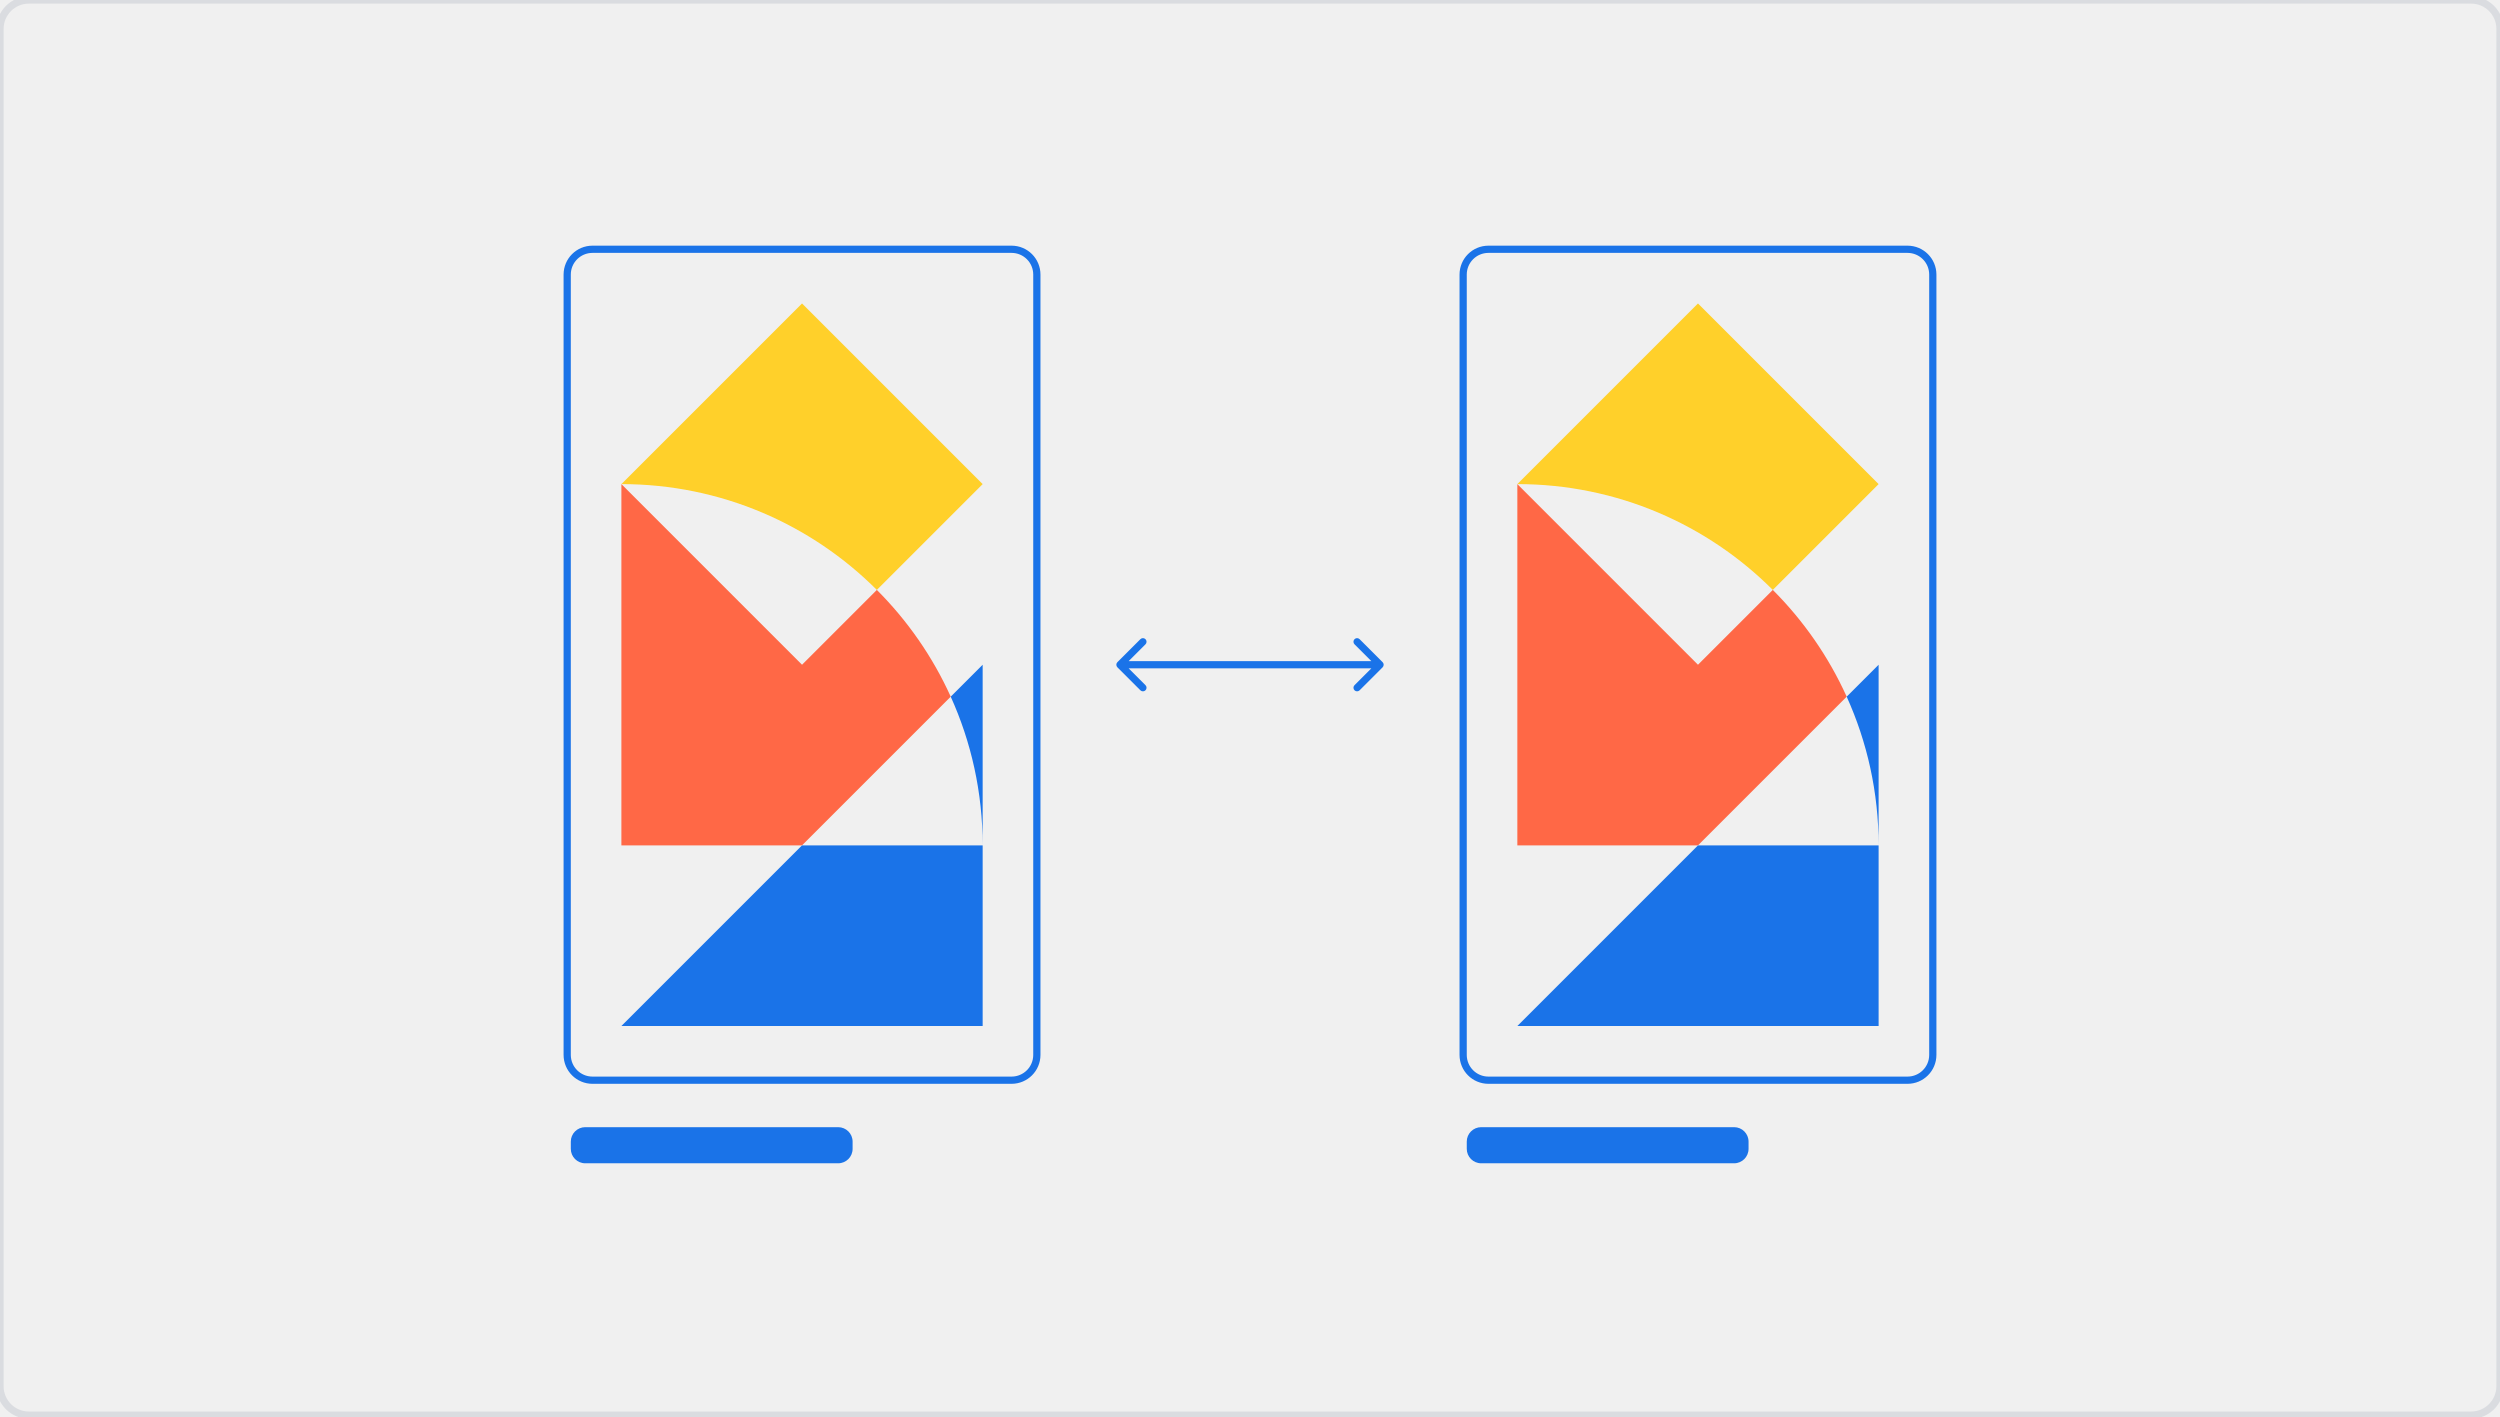
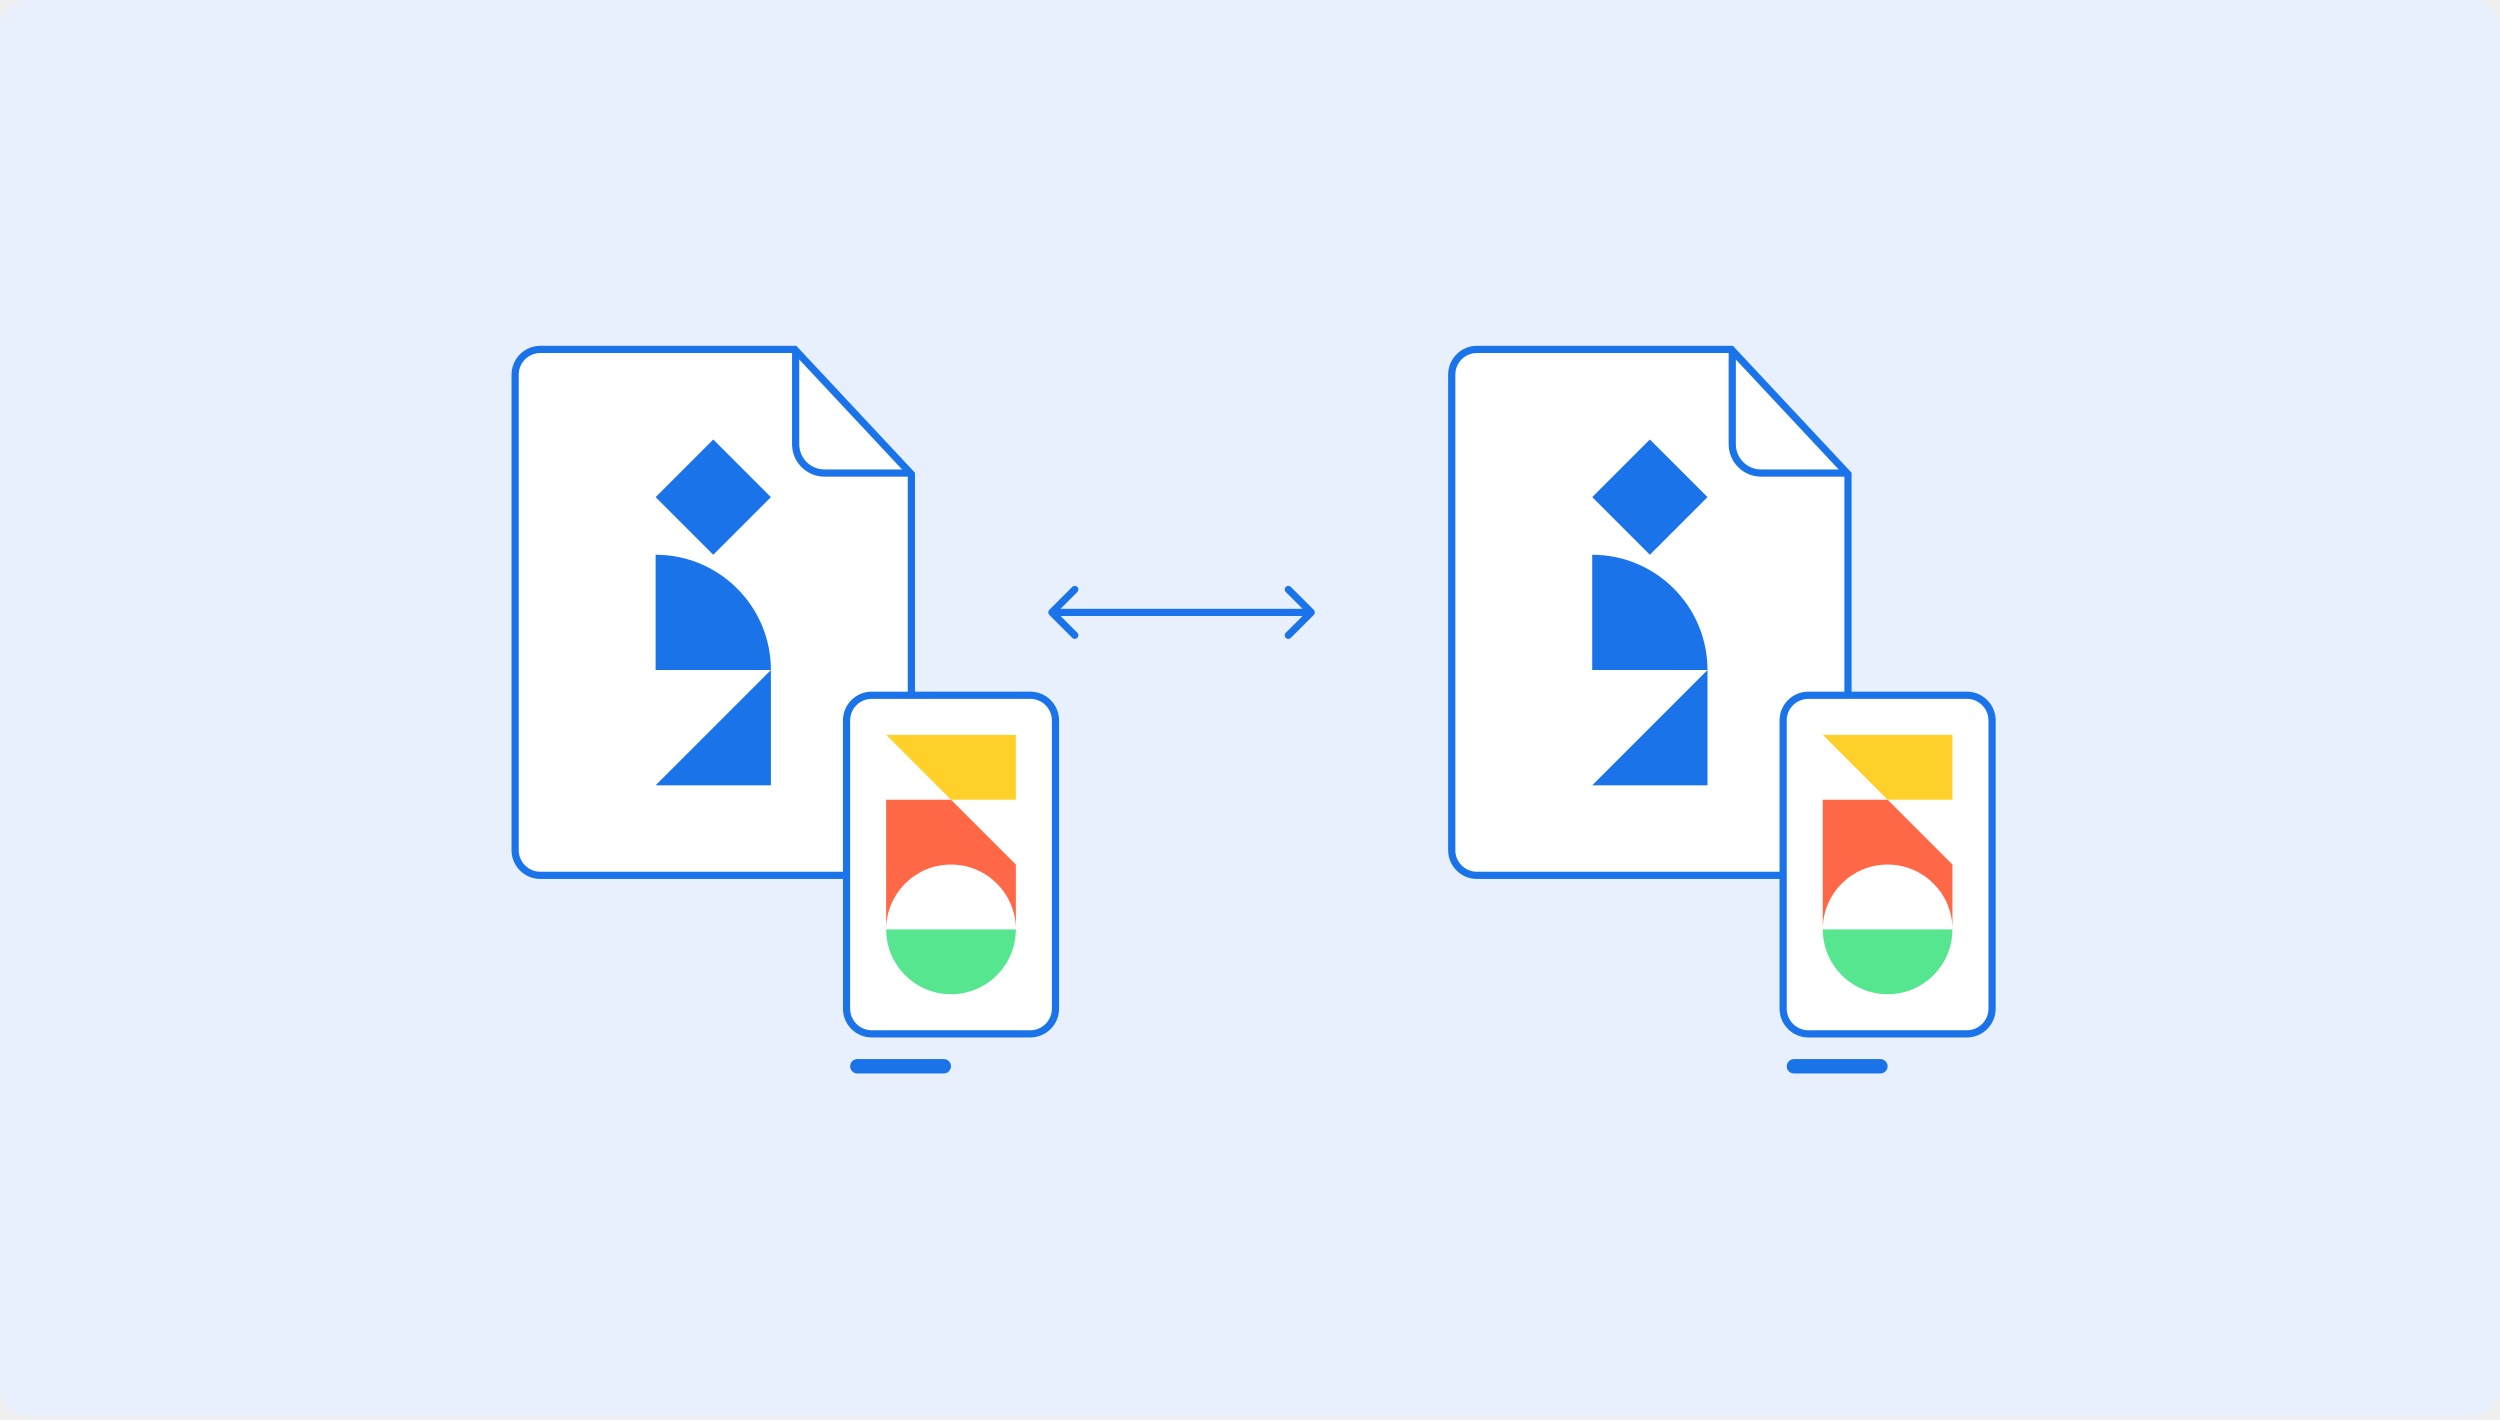
- <svg xmlns="http://www.w3.org/2000/svg" width="346" height="196" viewBox="0 0 346 196" fill="none">
-   <path d="M121.355 81.645C112.308 72.596 99.807 67 86 67L111 42L136 67L121.355 81.645Z" fill="#FFD02A" />
-   <path d="M111 92L86 67V117H111L131.581 96.419C129.077 90.883 125.596 85.885 121.355 81.645L111 92Z" fill="#FF6846" />
-   <path d="M86 142L111 117H136C136 109.663 134.42 102.696 131.581 96.419L136 92V117V142H86Z" fill="#1A73E8" />
-   <rect x="78.5" y="34.5" width="65" height="115" rx="3.5" stroke="#1A73E8" />
-   <rect x="79" y="156" width="39" height="5" rx="2" fill="#1A73E8" />
-   <path d="M245.355 81.645C236.308 72.596 223.807 67 210 67L235 42L260 67L245.355 81.645Z" fill="#FFD02A" />
-   <path d="M235 92L210 67V117H235L255.581 96.419C253.077 90.883 249.596 85.885 245.355 81.645L235 92Z" fill="#FF6846" />
-   <path d="M210 142L235 117H260C260 109.663 258.42 102.696 255.581 96.419L260 92V117V142H210Z" fill="#1A73E8" />
-   <rect x="202.5" y="34.5" width="65" height="115" rx="3.5" stroke="#1A73E8" />
-   <rect x="203" y="156" width="39" height="5" rx="2" fill="#1A73E8" />
-   <path d="M154.646 91.646C154.451 91.842 154.451 92.158 154.646 92.354L157.828 95.535C158.024 95.731 158.34 95.731 158.536 95.535C158.731 95.34 158.731 95.024 158.536 94.828L155.707 92L158.536 89.172C158.731 88.976 158.731 88.66 158.536 88.465C158.34 88.269 158.024 88.269 157.828 88.465L154.646 91.646ZM191.354 92.354C191.549 92.158 191.549 91.842 191.354 91.646L188.172 88.465C187.976 88.269 187.66 88.269 187.464 88.465C187.269 88.66 187.269 88.976 187.464 89.172L190.293 92L187.464 94.828C187.269 95.024 187.269 95.34 187.464 95.535C187.66 95.731 187.976 95.731 188.172 95.535L191.354 92.354ZM155 92.5H191V91.5H155V92.5Z" fill="#1A73E8" />
-   <rect width="346" height="195.856" rx="4" stroke="#DADCE0" />
+ <svg xmlns="http://www.w3.org/2000/svg" width="347" height="197" viewBox="0 0 347 197" fill="none">
+   <rect width="347" height="196.502" rx="4" fill="#E8F0FE" />
+   <path d="M145.646 84.646C145.451 84.842 145.451 85.158 145.646 85.354L148.828 88.535C149.024 88.731 149.34 88.731 149.536 88.535C149.731 88.34 149.731 88.024 149.536 87.828L146.707 85L149.536 82.172C149.731 81.976 149.731 81.66 149.536 81.465C149.34 81.269 149.024 81.269 148.828 81.465L145.646 84.646ZM182.354 85.354C182.549 85.158 182.549 84.842 182.354 84.646L179.172 81.465C178.976 81.269 178.66 81.269 178.464 81.465C178.269 81.66 178.269 81.976 178.464 82.172L181.293 85L178.464 87.828C178.269 88.024 178.269 88.34 178.464 88.535C178.66 88.731 178.976 88.731 179.172 88.535L182.354 85.354ZM146 85.5H182V84.5H146V85.5Z" fill="#1A73E8" />
+   <path d="M201.5 52C201.5 50.067 203.067 48.5 205 48.5H240.312L256.5 65.816V118C256.5 119.933 254.933 121.5 253 121.5H205C203.067 121.5 201.5 119.933 201.5 118V52Z" fill="white" stroke="#1A73E8" />
+   <path d="M240.437 48.841V61.659C240.437 63.868 242.227 65.659 244.437 65.659H256.211" stroke="#1A73E8" />
+   <path d="M237 109V93L221 109H237Z" fill="#1A73E8" />
+   <path d="M229 77L221 69L229 61L237 69L229 77Z" fill="#1A73E8" />
+   <path d="M237 93C237 84.163 229.837 77 221 77L221 93L237 93Z" fill="#1A73E8" />
+   <rect x="247.5" y="96.5" width="29" height="47" rx="3.5" fill="white" />
+   <path fill-rule="evenodd" clip-rule="evenodd" d="M253 102H271V111H262L253 102Z" fill="#FFD02A" />
+   <path d="M271 120L262 111L253 111V129C253 124.029 257.03 120 262 120C266.971 120 271 124.029 271 129V120Z" fill="#FF6846" />
+   <path d="M262 138C257.03 138 253 133.971 253 129L271 129C271 133.971 266.97 138 262 138Z" fill="#57E690" />
+   <rect x="247.5" y="96.5" width="29" height="47" rx="3.5" stroke="#1A73E8" />
+   <rect x="248" y="147" width="14" height="2" rx="1" fill="#1A73E8" />
+   <path d="M71.5 52C71.5 50.067 73.067 48.5 75 48.5H110.312L126.5 65.816V118C126.5 119.933 124.933 121.5 123 121.5H75C73.067 121.5 71.5 119.933 71.5 118V52Z" fill="white" stroke="#1A73E8" />
+   <path d="M110.437 48.841V61.659C110.437 63.868 112.227 65.659 114.437 65.659H126.211" stroke="#1A73E8" />
+   <path d="M107 109V93L91 109H107Z" fill="#1A73E8" />
+   <path d="M99 77L91 69L99 61L107 69L99 77Z" fill="#1A73E8" />
+   <path d="M107 93C107 84.163 99.837 77 91 77L91 93L107 93Z" fill="#1A73E8" />
+   <rect x="117.5" y="96.5" width="29" height="47" rx="3.5" fill="white" />
+   <path fill-rule="evenodd" clip-rule="evenodd" d="M123 102H141V111H132L123 102Z" fill="#FFD02A" />
+   <path d="M141 120L132 111L123 111V129C123 124.029 127.03 120 132 120C136.971 120 141 124.029 141 129V120Z" fill="#FF6846" />
+   <path d="M132 138C127.03 138 123 133.971 123 129L141 129C141 133.971 136.97 138 132 138Z" fill="#57E690" />
+   <rect x="117.5" y="96.5" width="29" height="47" rx="3.5" stroke="#1A73E8" />
+   <rect x="118" y="147" width="14" height="2" rx="1" fill="#1A73E8" />
</svg>
